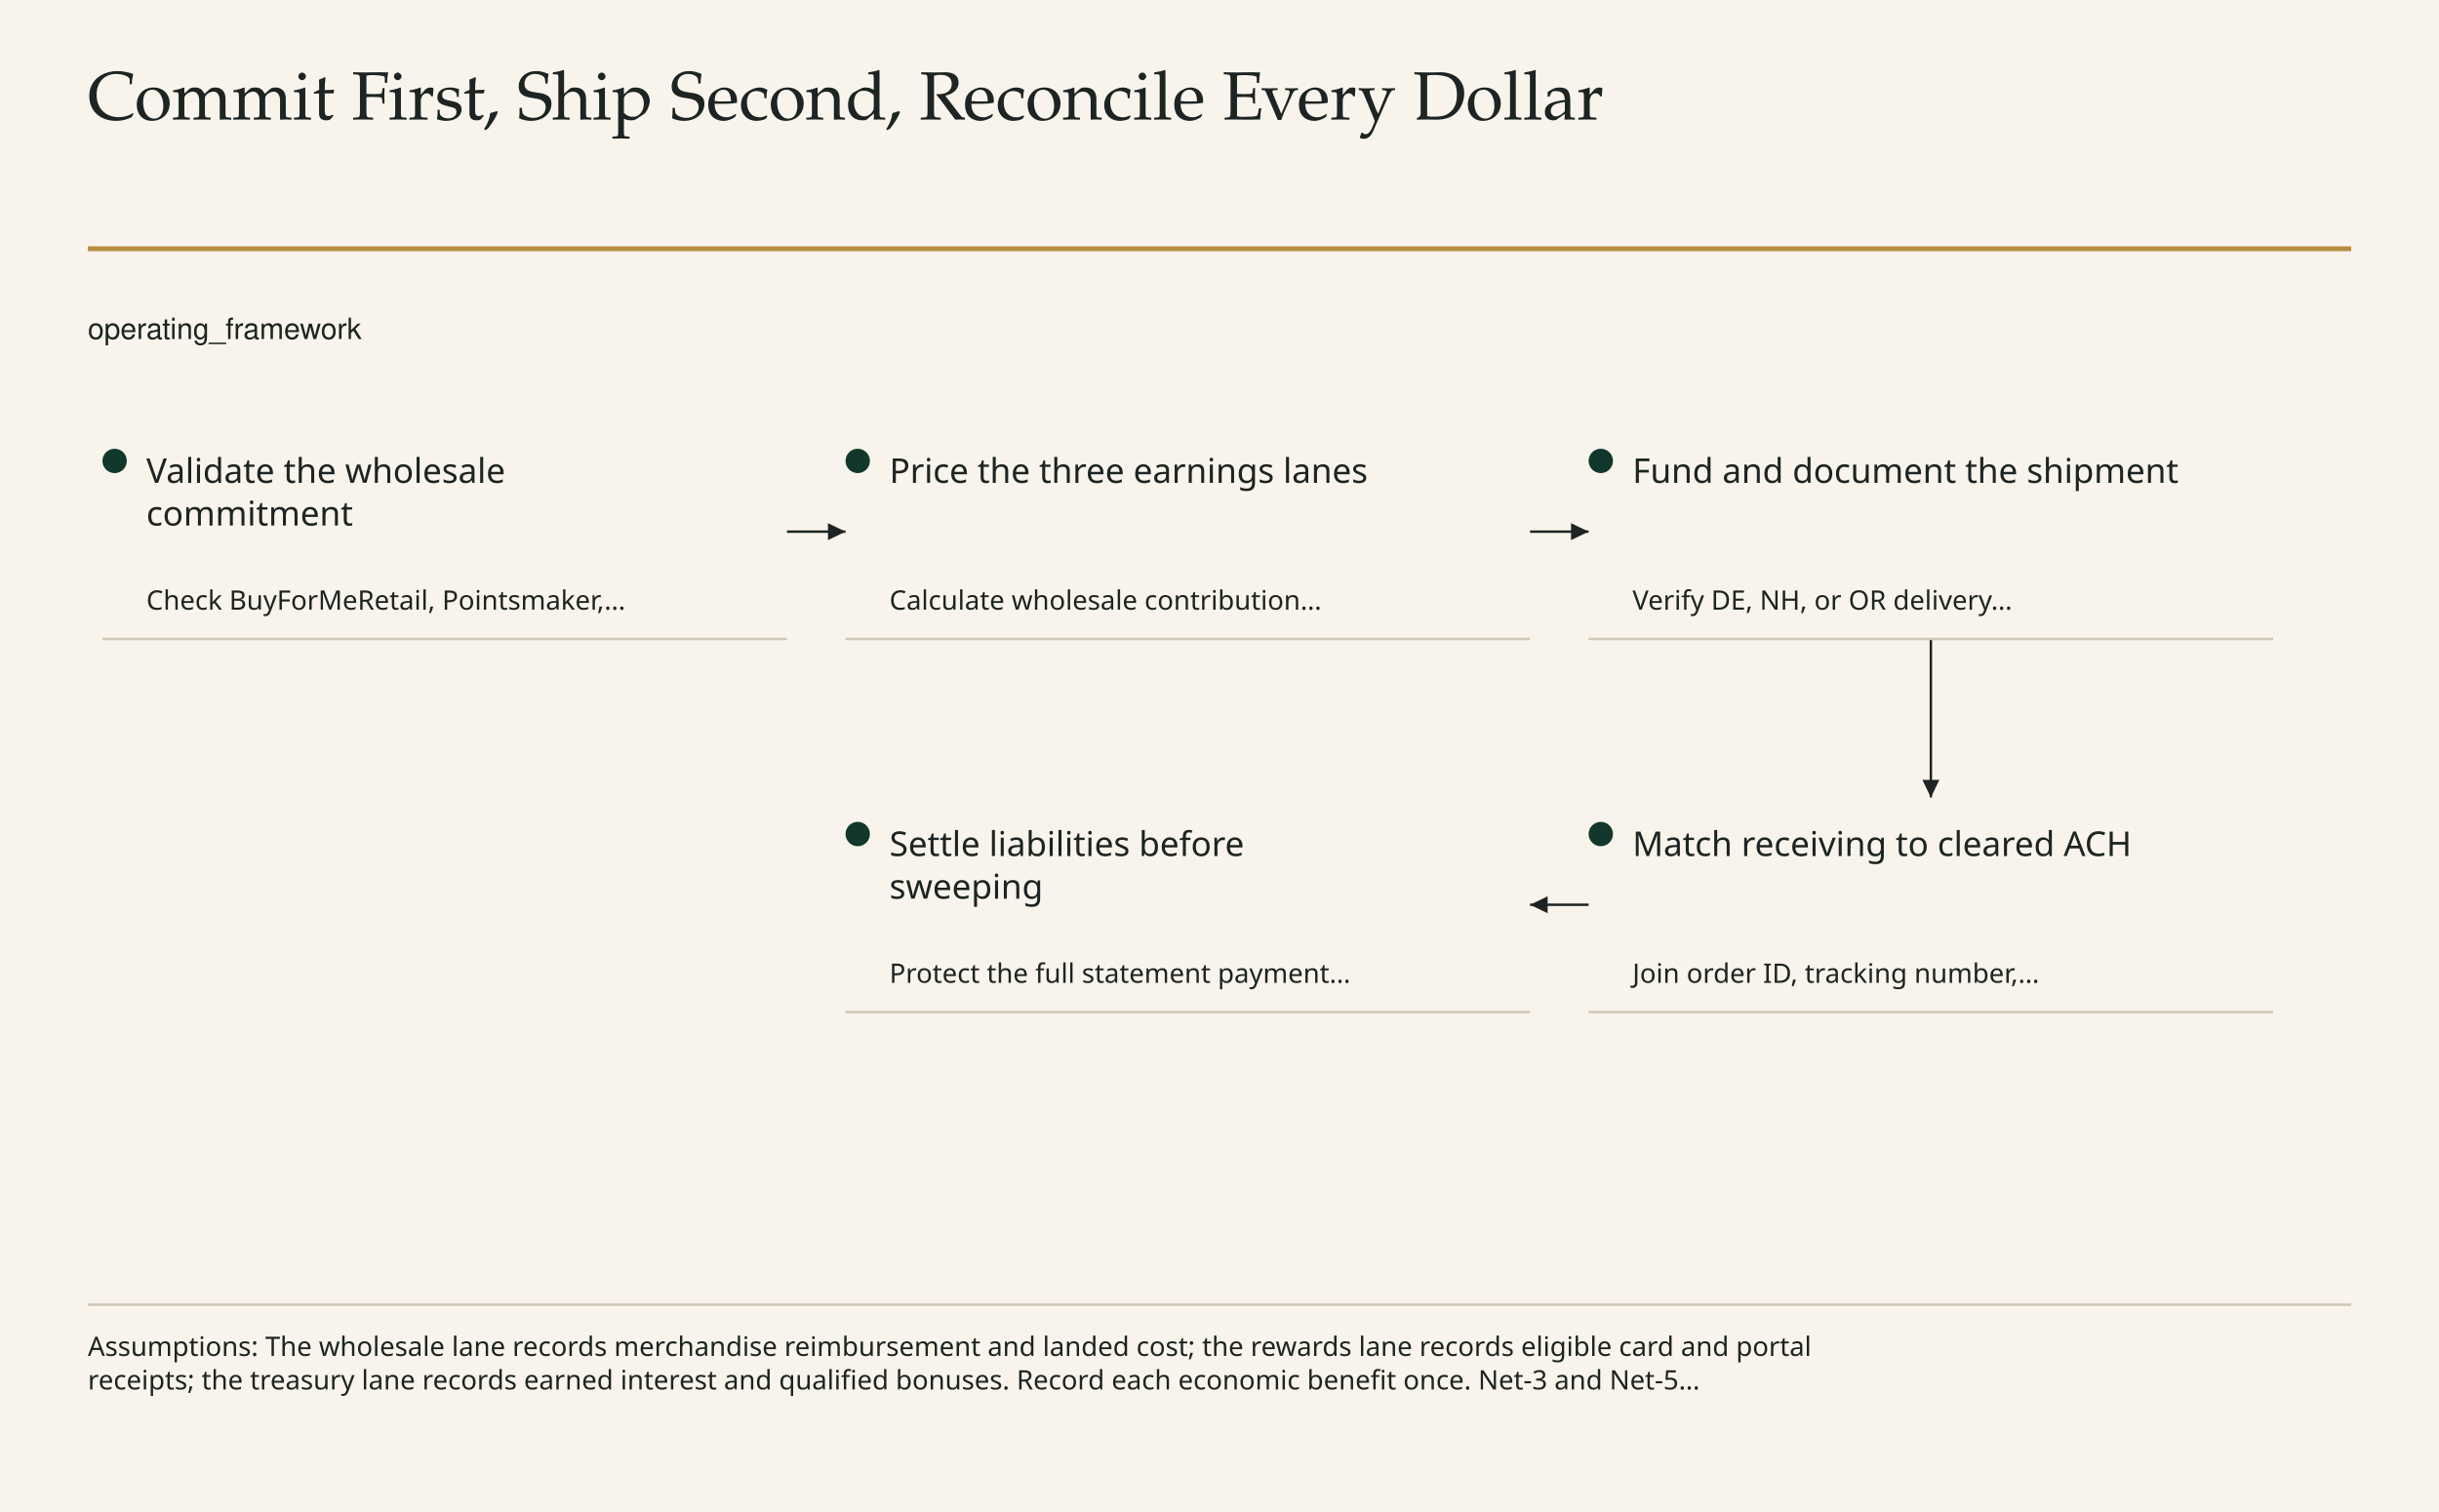
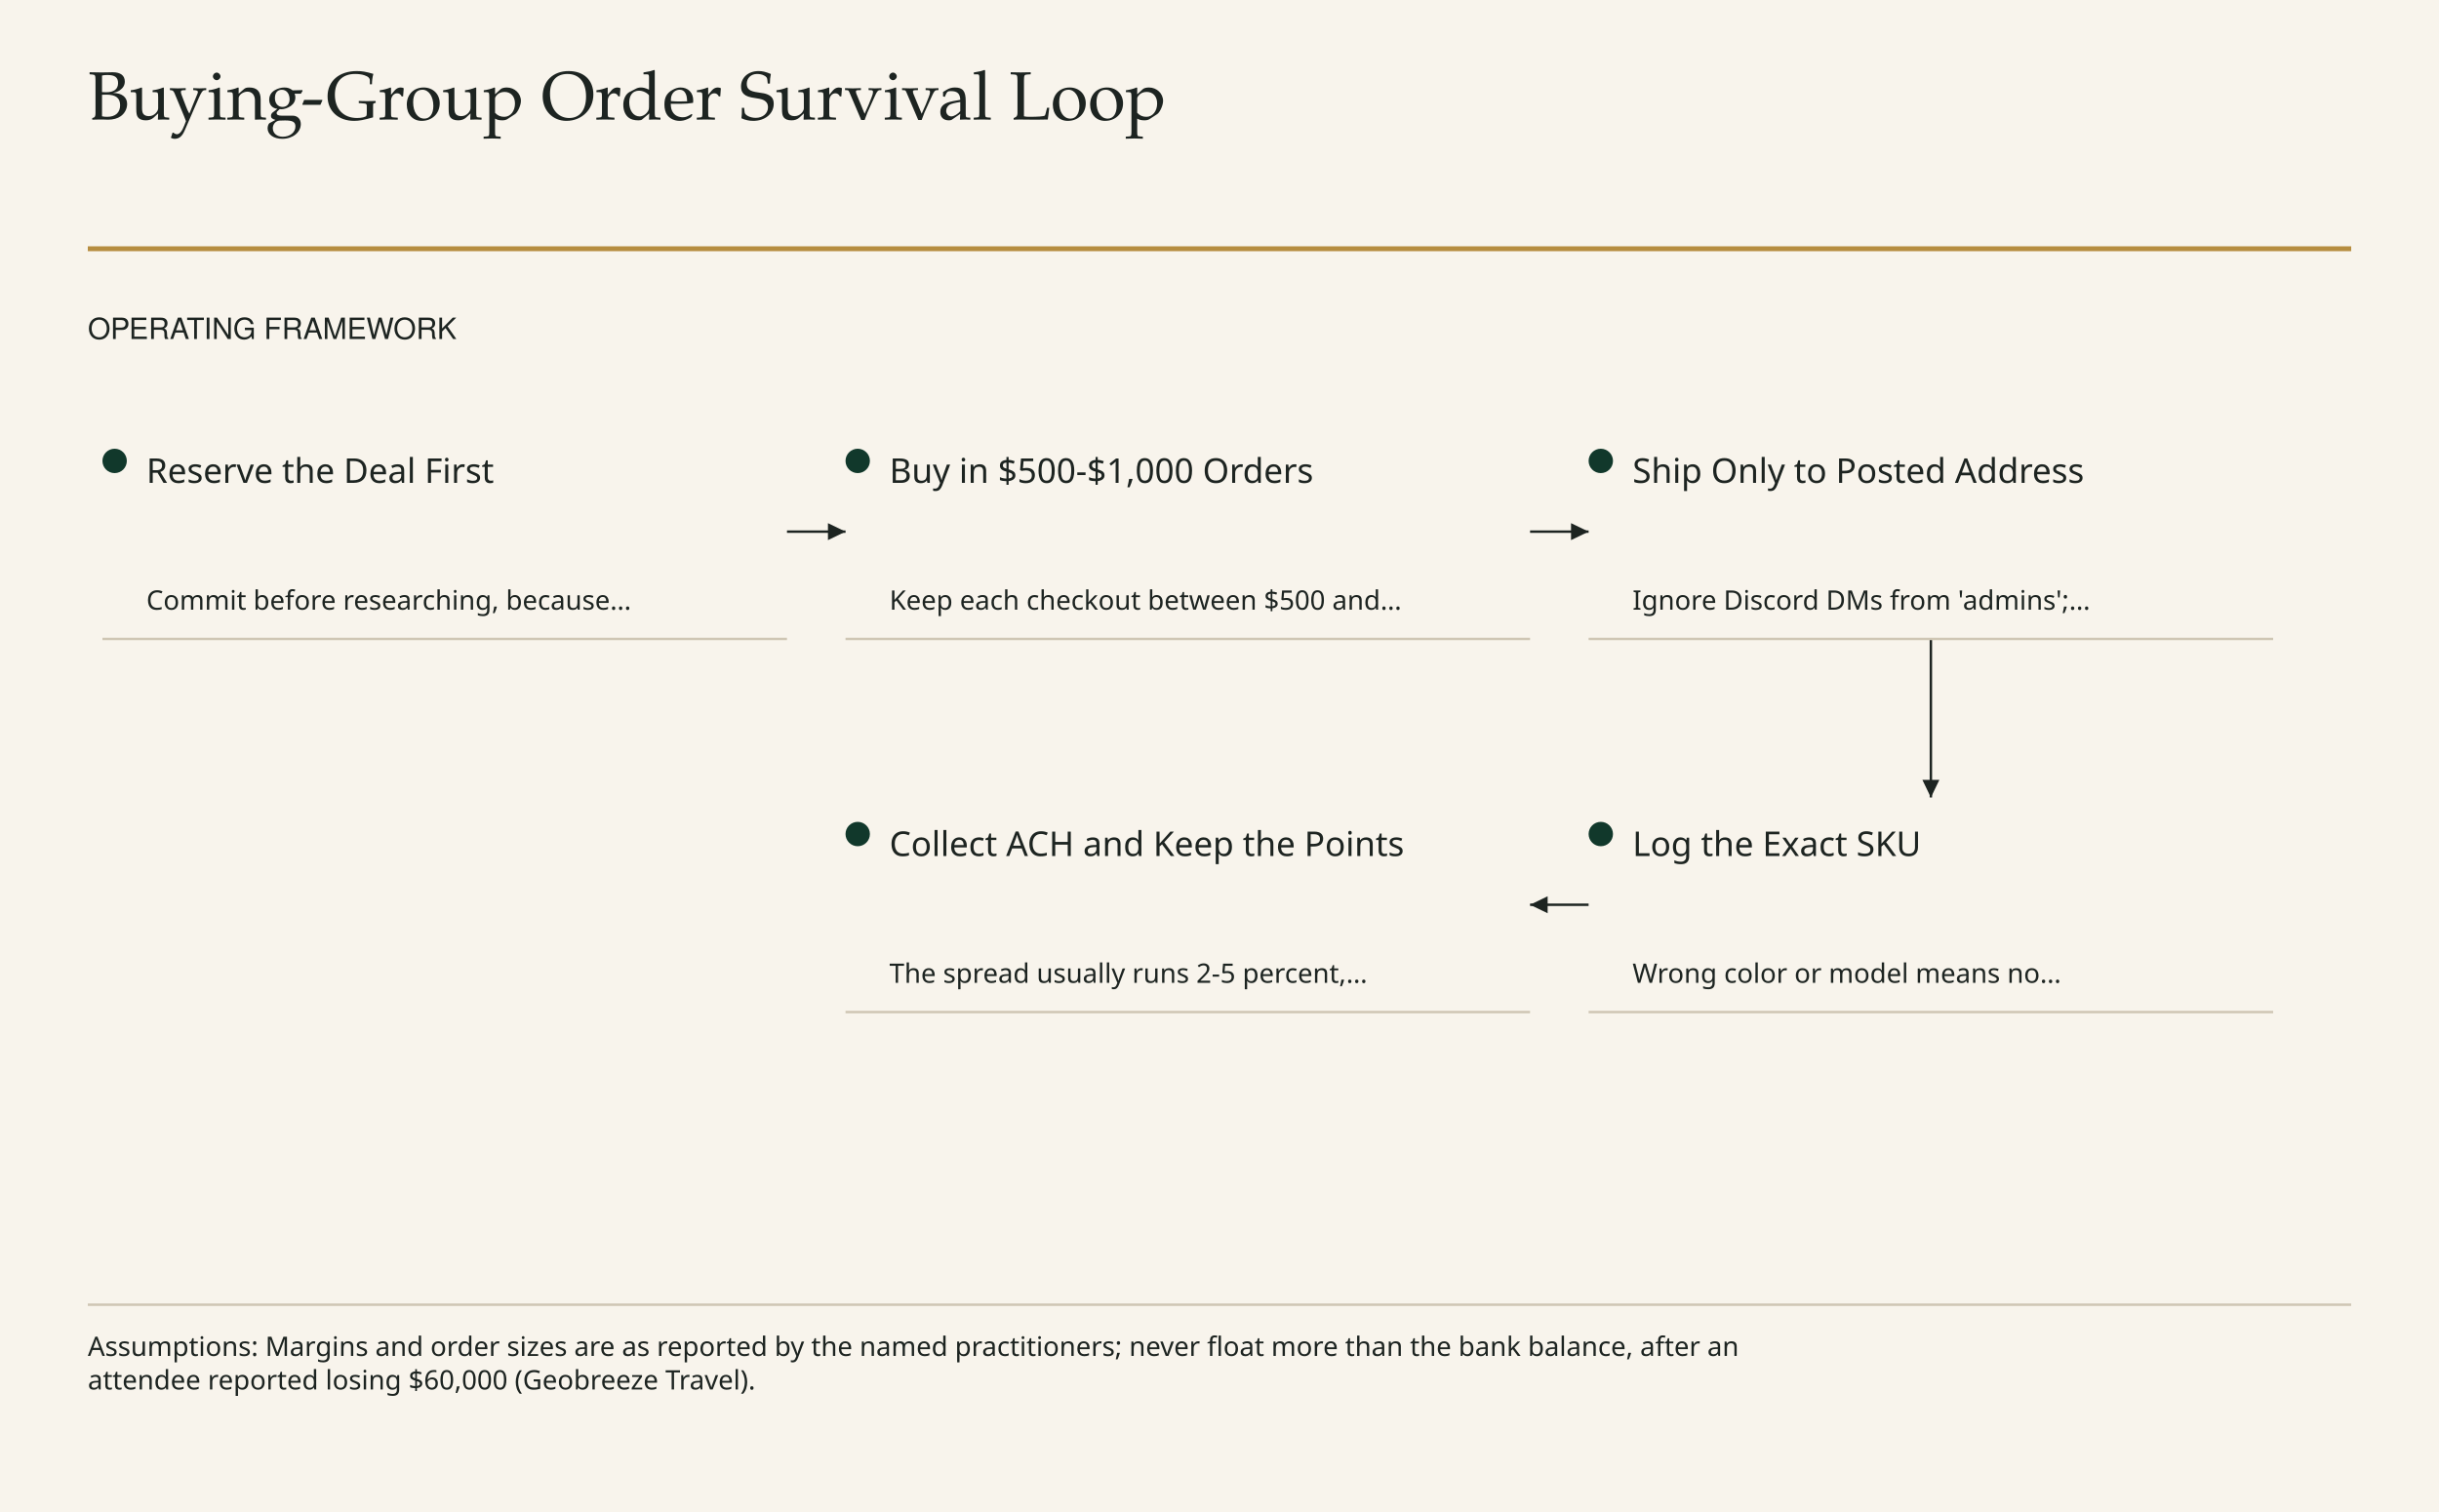
<svg xmlns="http://www.w3.org/2000/svg" viewBox="0 0 1000 620" role="img">
  <rect x="0" y="0" width="1000" height="620" fill="#F8F4EC" stroke="none" stroke-width="1" />
  <text x="36" y="49" font-family="Palatino, Georgia, serif" font-size="28" fill="#1D2421" text-anchor="start" style="font-variant-numeric:tabular-nums">
-     <tspan x="36" dy="0">Commit First, Ship Second, Reconcile Every Dollar</tspan>
+     <tspan x="36" dy="0">Buying-Group Order Survival Loop</tspan>
  </text>
  <line x1="36" y1="102" x2="964" y2="102" stroke="#B68D40" stroke-width="2" />
  <text x="36" y="139" font-family="Helvetica, sans-serif" font-size="12" fill="#1D2421" text-anchor="start" style="font-variant-numeric:tabular-nums">
-     <tspan x="36" dy="0">operating_framework</tspan>
+     <tspan x="36" dy="0">OPERATING FRAMEWORK</tspan>
  </text>
  <line x1="322.667" y1="218.0" x2="346.667" y2="218.0" stroke="#1D2421" stroke-width="1" />
  <polygon points="346.667,218.0 339.463,221.48 339.463,214.52" fill="#1D2421" stroke="none" stroke-width="1" />
  <line x1="627.333" y1="218.0" x2="651.333" y2="218.0" stroke="#1D2421" stroke-width="1" />
  <polygon points="651.333,218.0 644.13,221.48 644.13,214.52" fill="#1D2421" stroke="none" stroke-width="1" />
  <line x1="791.667" y1="262.0" x2="791.667" y2="327.0" stroke="#1D2421" stroke-width="1" />
  <polygon points="791.667,327.0 788.187,319.796 795.146,319.796" fill="#1D2421" stroke="none" stroke-width="1" />
  <line x1="651.333" y1="371.0" x2="627.333" y2="371.0" stroke="#1D2421" stroke-width="1" />
  <polygon points="627.333,371.0 634.537,367.52 634.537,374.48" fill="#1D2421" stroke="none" stroke-width="1" />
  <line x1="42.0" y1="262.0" x2="322.667" y2="262.0" stroke="#CFC6B4" stroke-width="1" />
  <circle cx="47.0" cy="189.0" r="5" fill="#11382B" stroke="none" stroke-width="1" />
  <text x="60.0" y="198.0" font-family="Optima, Calibri, sans-serif" font-size="14" fill="#1D2421" text-anchor="start" style="font-variant-numeric:tabular-nums">
-     <tspan x="60.0" dy="0">Validate the wholesale</tspan>
-     <tspan x="60.0" dy="17.5">commitment</tspan>
+     <tspan x="60.0" dy="0">Reserve the Deal First</tspan>
  </text>
  <text x="60.0" y="250.0" font-family="Optima, Calibri, sans-serif" font-size="11" fill="#1D2421" text-anchor="start" style="font-variant-numeric:tabular-nums">
-     <tspan x="60.0" dy="0">Check BuyForMeRetail, Pointsmaker,…</tspan>
+     <tspan x="60.0" dy="0">Commit before researching, because…</tspan>
  </text>
  <line x1="346.667" y1="262.0" x2="627.333" y2="262.0" stroke="#CFC6B4" stroke-width="1" />
  <circle cx="351.667" cy="189.0" r="5" fill="#11382B" stroke="none" stroke-width="1" />
  <text x="364.667" y="198.0" font-family="Optima, Calibri, sans-serif" font-size="14" fill="#1D2421" text-anchor="start" style="font-variant-numeric:tabular-nums">
-     <tspan x="364.667" dy="0">Price the three earnings lanes</tspan>
+     <tspan x="364.667" dy="0">Buy in $500-$1,000 Orders</tspan>
  </text>
  <text x="364.667" y="250.0" font-family="Optima, Calibri, sans-serif" font-size="11" fill="#1D2421" text-anchor="start" style="font-variant-numeric:tabular-nums">
-     <tspan x="364.667" dy="0">Calculate wholesale contribution…</tspan>
+     <tspan x="364.667" dy="0">Keep each checkout between $500 and…</tspan>
  </text>
  <line x1="651.333" y1="262.0" x2="932.0" y2="262.0" stroke="#CFC6B4" stroke-width="1" />
  <circle cx="656.333" cy="189.0" r="5" fill="#11382B" stroke="none" stroke-width="1" />
  <text x="669.333" y="198.0" font-family="Optima, Calibri, sans-serif" font-size="14" fill="#1D2421" text-anchor="start" style="font-variant-numeric:tabular-nums">
-     <tspan x="669.333" dy="0">Fund and document the shipment</tspan>
+     <tspan x="669.333" dy="0">Ship Only to Posted Address</tspan>
  </text>
  <text x="669.333" y="250.0" font-family="Optima, Calibri, sans-serif" font-size="11" fill="#1D2421" text-anchor="start" style="font-variant-numeric:tabular-nums">
-     <tspan x="669.333" dy="0">Verify DE, NH, or OR delivery…</tspan>
+     <tspan x="669.333" dy="0">Ignore Discord DMs from 'admins';…</tspan>
  </text>
  <line x1="651.333" y1="415.0" x2="932.0" y2="415.0" stroke="#CFC6B4" stroke-width="1" />
  <circle cx="656.333" cy="342.0" r="5" fill="#11382B" stroke="none" stroke-width="1" />
  <text x="669.333" y="351.0" font-family="Optima, Calibri, sans-serif" font-size="14" fill="#1D2421" text-anchor="start" style="font-variant-numeric:tabular-nums">
-     <tspan x="669.333" dy="0">Match receiving to cleared ACH</tspan>
+     <tspan x="669.333" dy="0">Log the Exact SKU</tspan>
  </text>
  <text x="669.333" y="403.0" font-family="Optima, Calibri, sans-serif" font-size="11" fill="#1D2421" text-anchor="start" style="font-variant-numeric:tabular-nums">
-     <tspan x="669.333" dy="0">Join order ID, tracking number,…</tspan>
+     <tspan x="669.333" dy="0">Wrong color or model means no…</tspan>
  </text>
  <line x1="346.667" y1="415.0" x2="627.333" y2="415.0" stroke="#CFC6B4" stroke-width="1" />
  <circle cx="351.667" cy="342.0" r="5" fill="#11382B" stroke="none" stroke-width="1" />
  <text x="364.667" y="351.0" font-family="Optima, Calibri, sans-serif" font-size="14" fill="#1D2421" text-anchor="start" style="font-variant-numeric:tabular-nums">
-     <tspan x="364.667" dy="0">Settle liabilities before</tspan>
-     <tspan x="364.667" dy="17.5">sweeping</tspan>
+     <tspan x="364.667" dy="0">Collect ACH and Keep the Points</tspan>
  </text>
  <text x="364.667" y="403.0" font-family="Optima, Calibri, sans-serif" font-size="11" fill="#1D2421" text-anchor="start" style="font-variant-numeric:tabular-nums">
-     <tspan x="364.667" dy="0">Protect the full statement payment…</tspan>
+     <tspan x="364.667" dy="0">The spread usually runs 2-5 percent,…</tspan>
  </text>
  <line x1="36" y1="535" x2="964" y2="535" stroke="#CFC6B4" stroke-width="1" />
  <text x="36" y="556" font-family="Optima, Calibri, sans-serif" font-size="11" fill="#1D2421" text-anchor="start" style="font-variant-numeric:tabular-nums">
-     <tspan x="36" dy="0">Assumptions: The wholesale lane records merchandise reimbursement and landed cost; the rewards lane records eligible card and portal</tspan>
-     <tspan x="36" dy="13.75">receipts; the treasury lane records earned interest and qualified bonuses. Record each economic benefit once. Net-3 and Net-5…</tspan>
+     <tspan x="36" dy="0">Assumptions: Margins and order sizes are as reported by the named practitioners; never float more than the bank balance, after an</tspan>
+     <tspan x="36" dy="13.75">attendee reported losing $60,000 (Geobreeze Travel).</tspan>
  </text>
  <text x="36" y="592" font-family="Optima, Calibri, sans-serif" font-size="10" fill="#1D2421" text-anchor="start" style="font-variant-numeric:tabular-nums">
    <tspan x="36" dy="0" />
  </text>
</svg>
